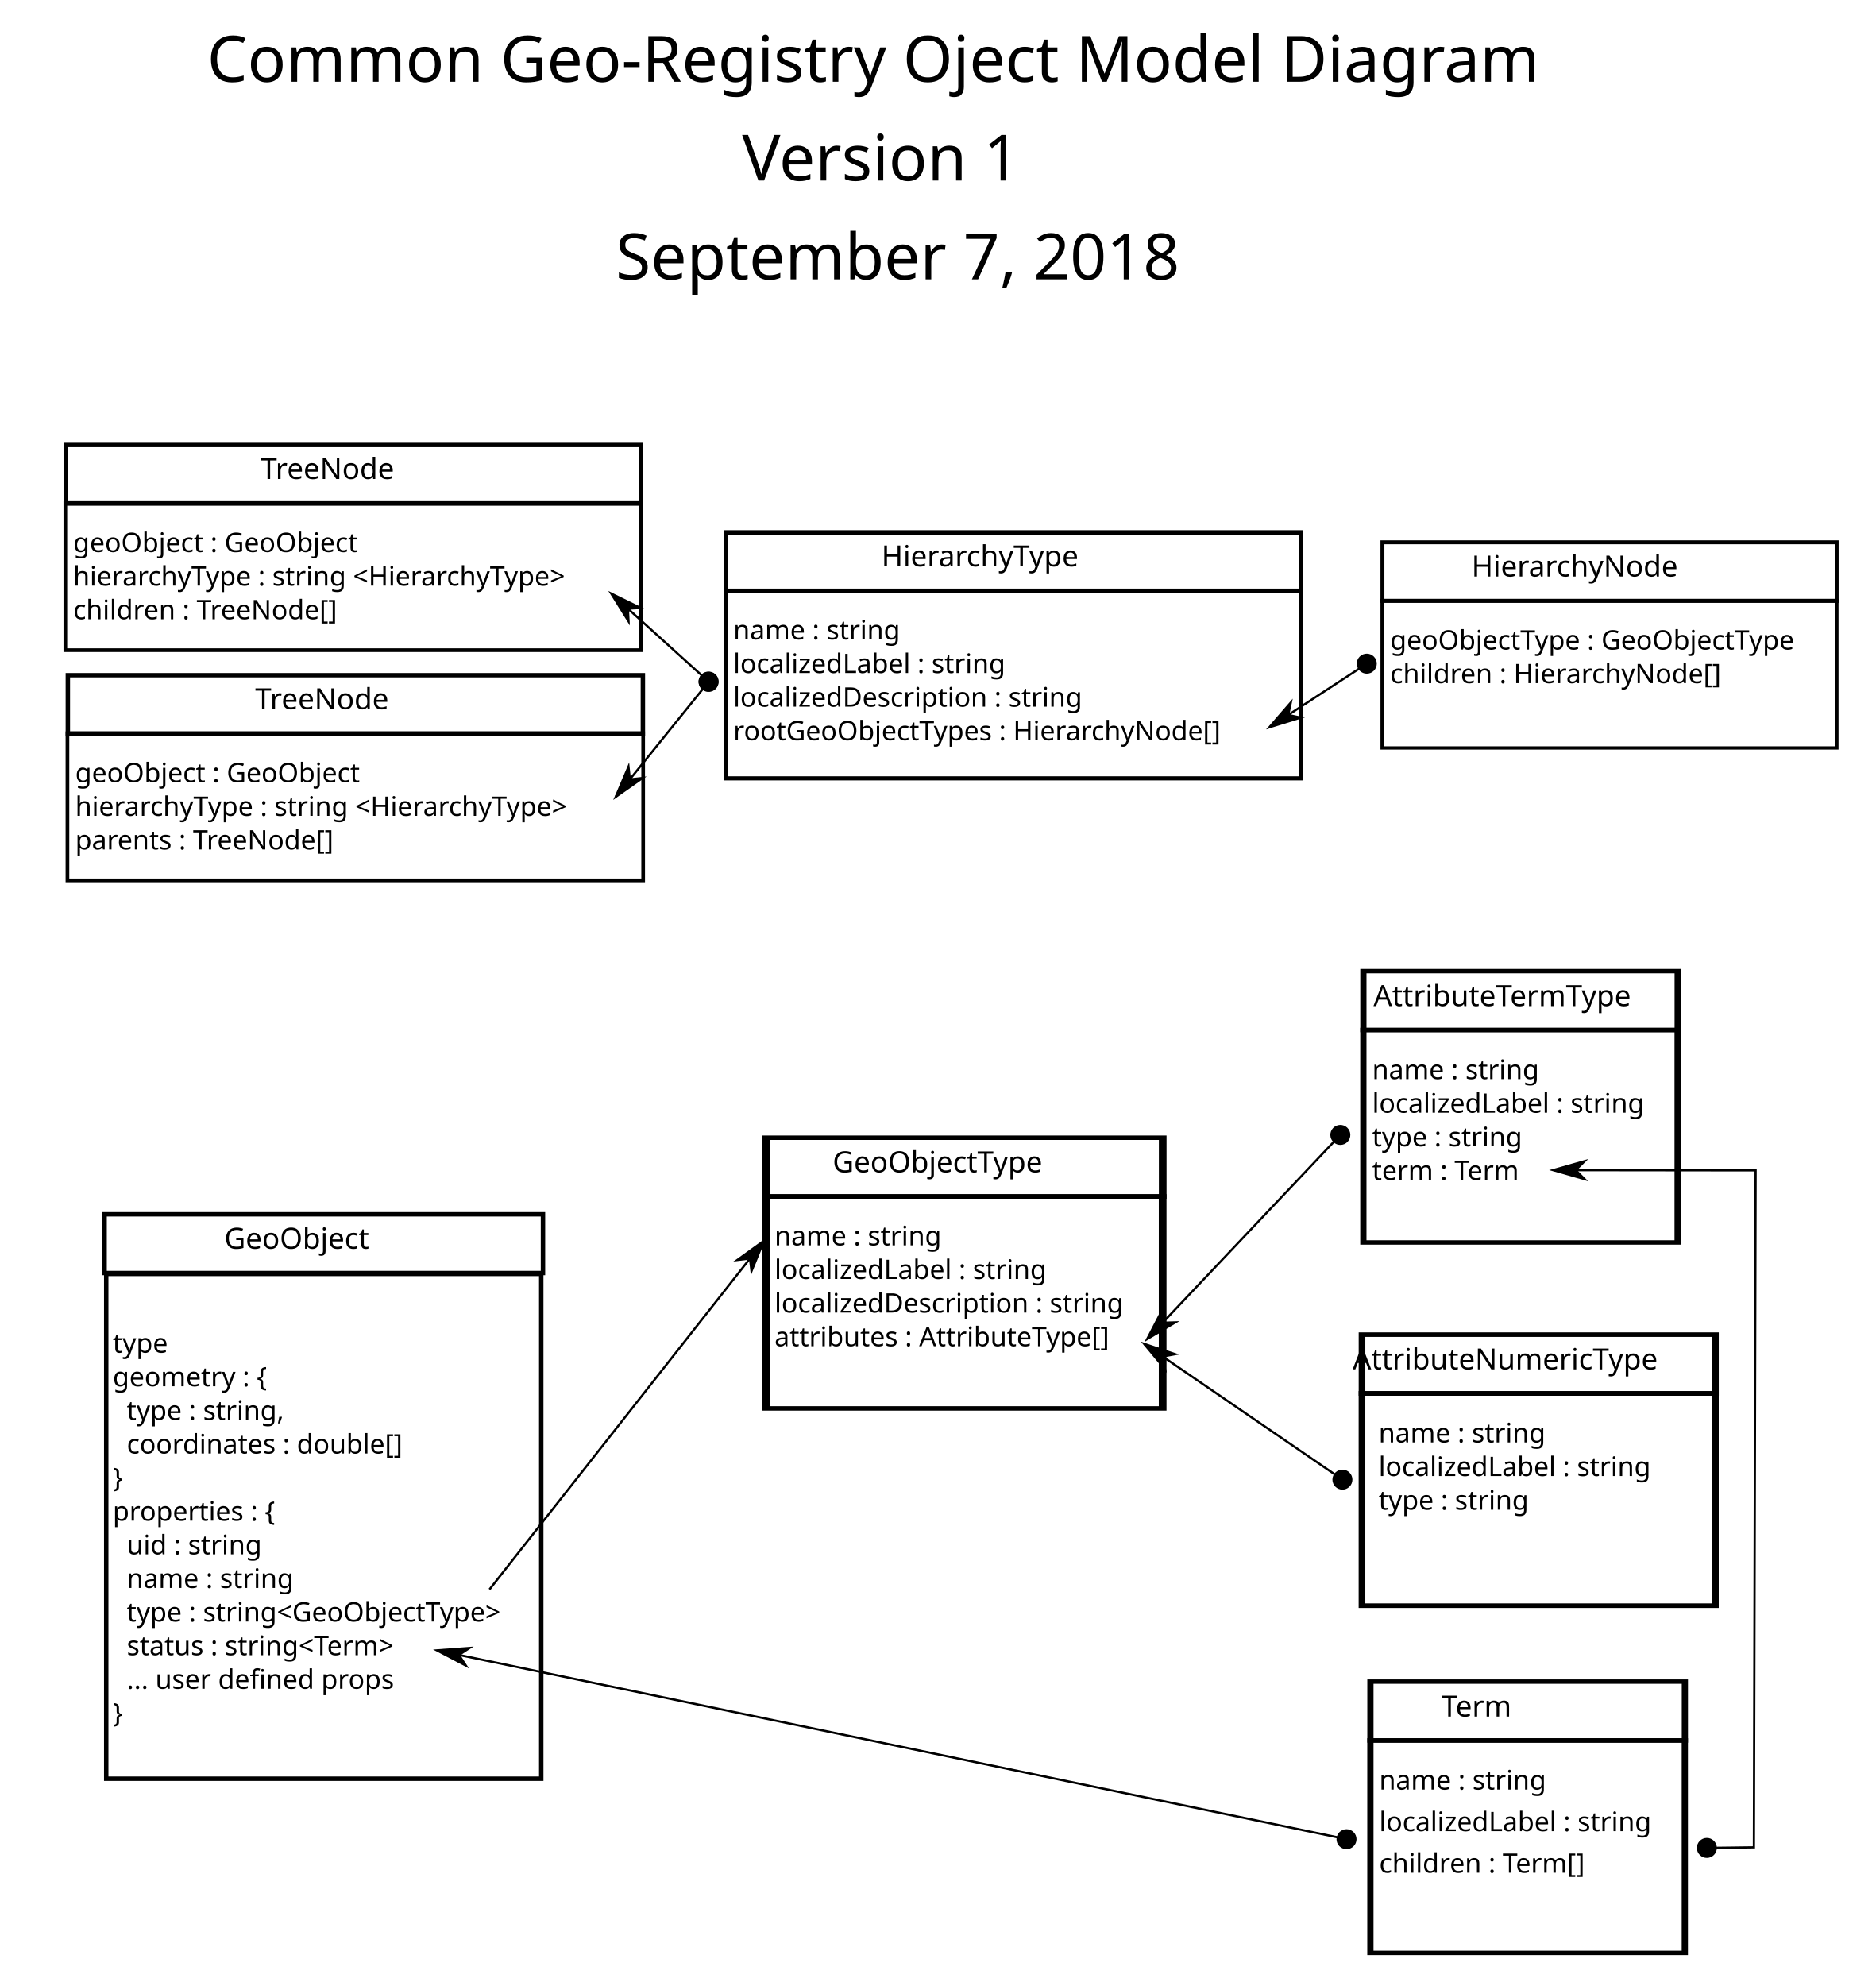
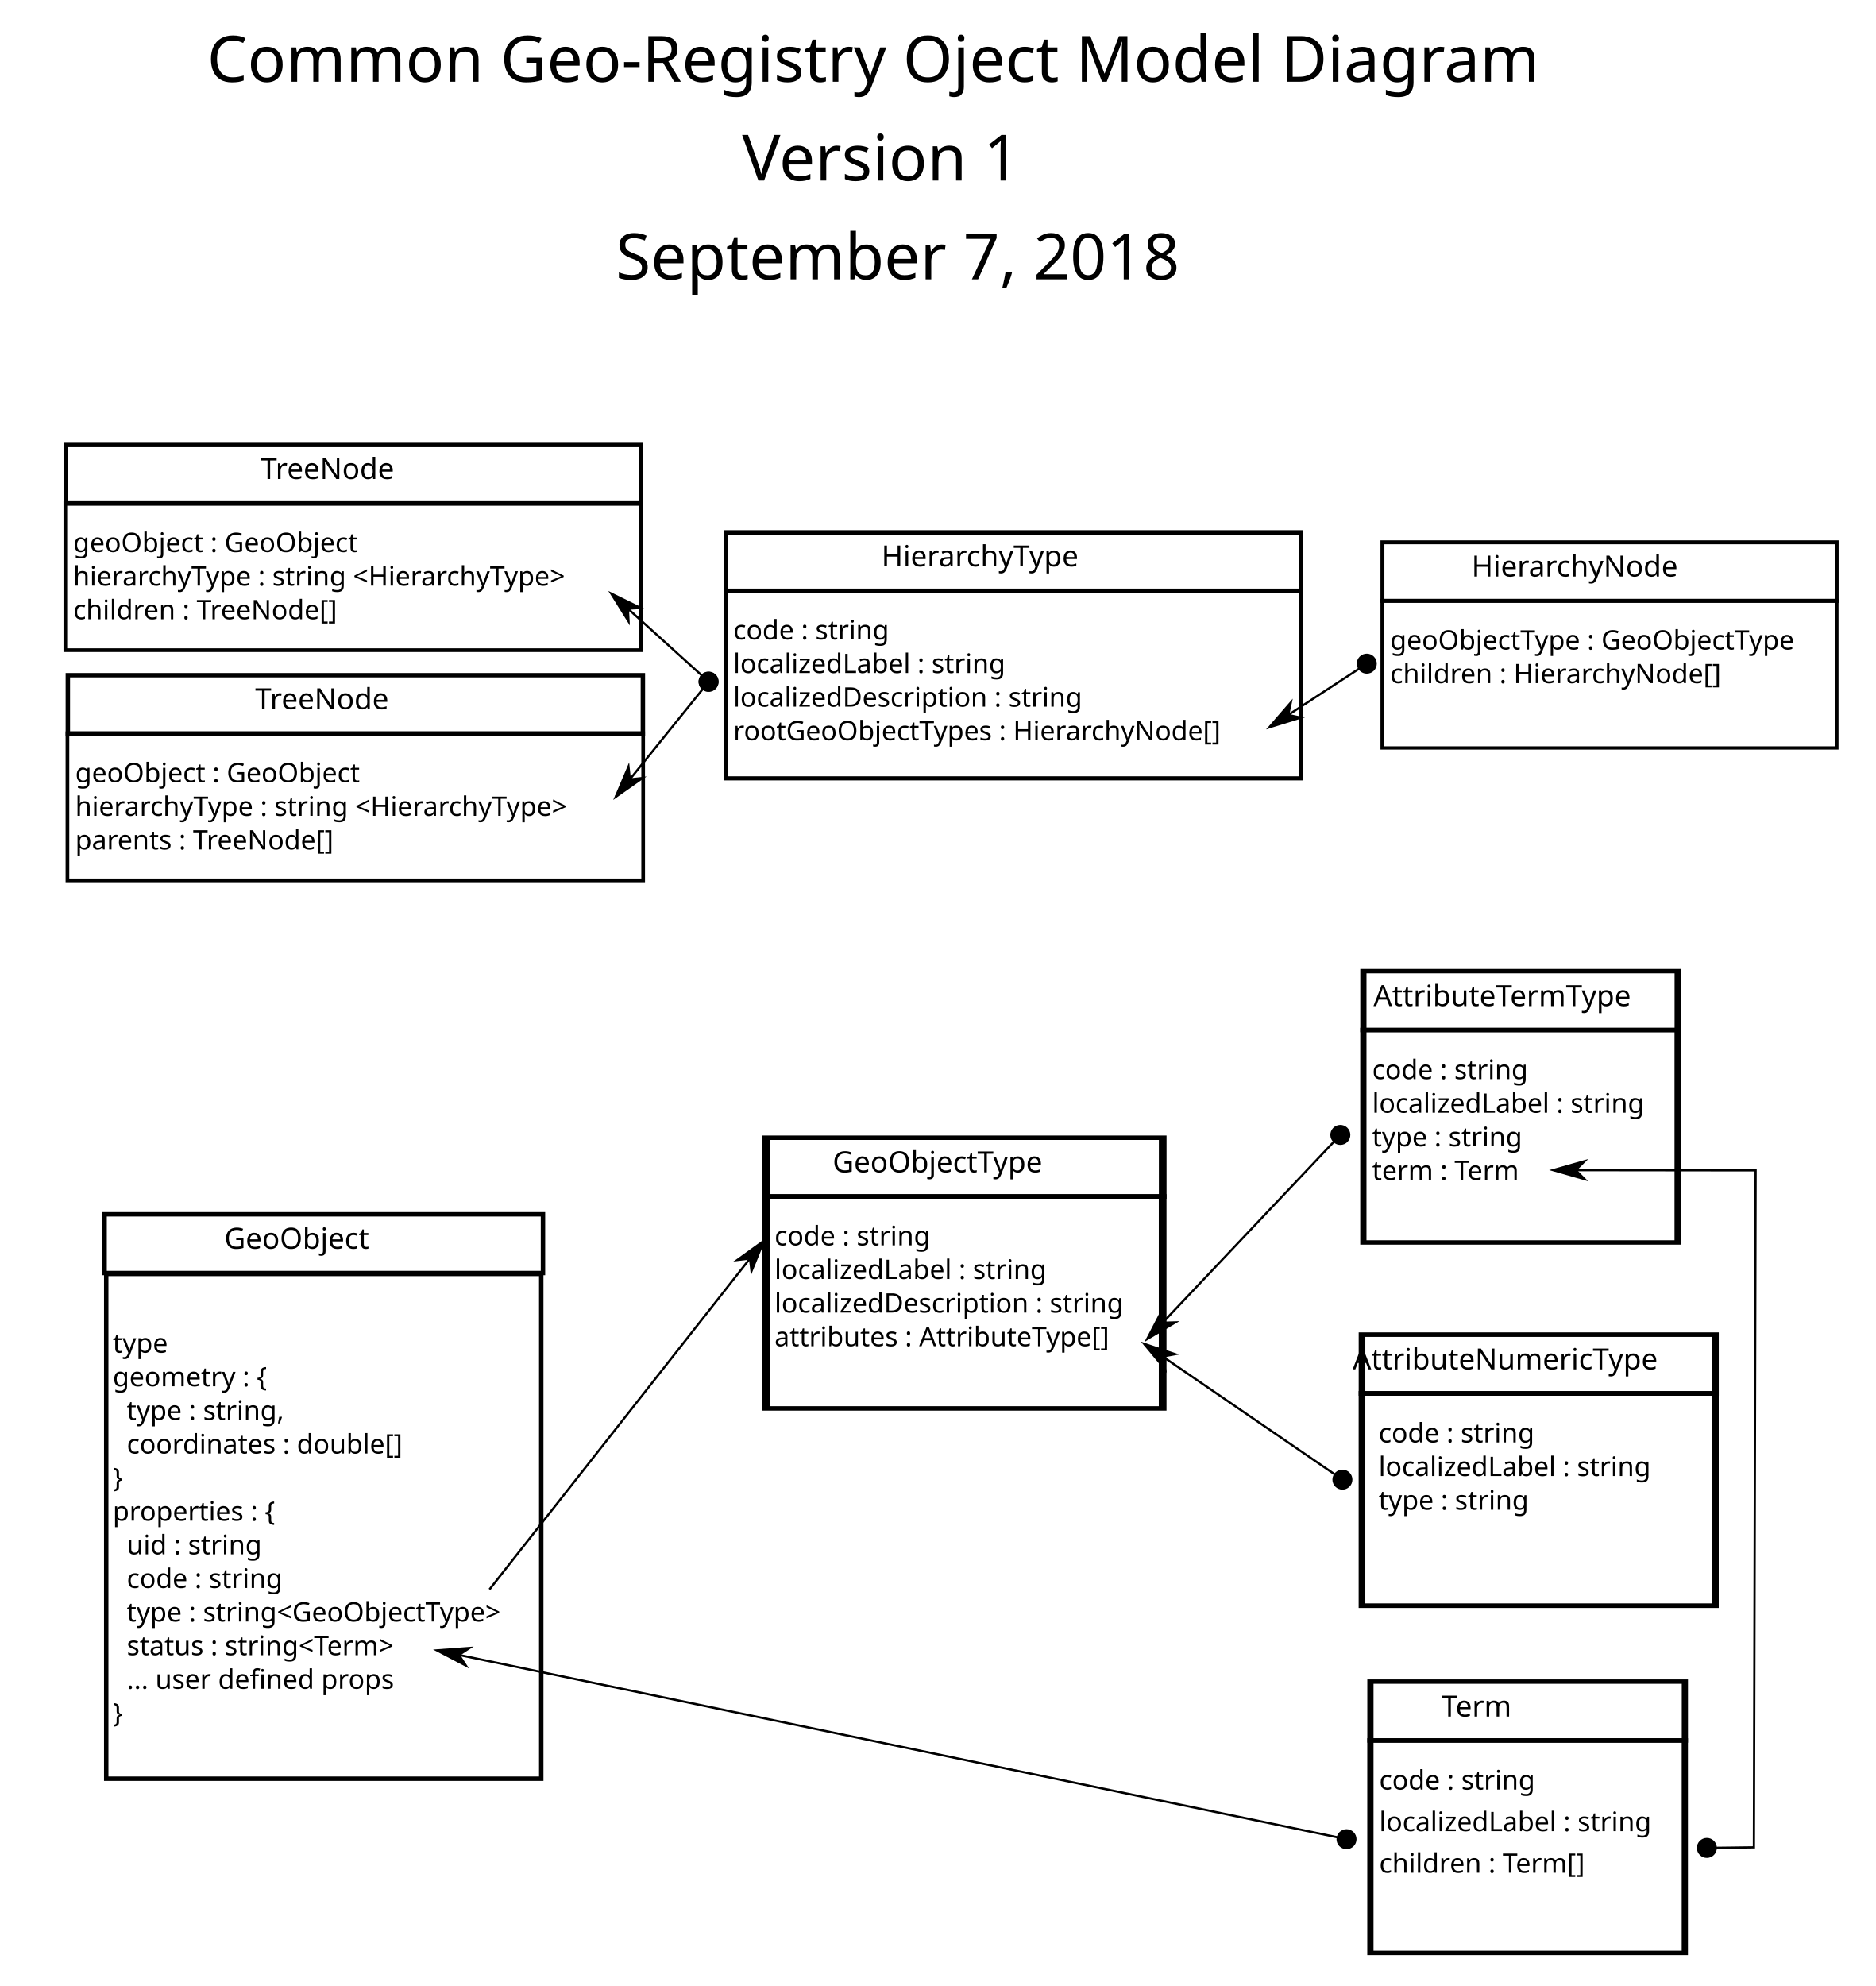
<svg xmlns="http://www.w3.org/2000/svg" width="850" height="900" viewBox="0 0 850 900" id="svg4136" version="1.1">
  <defs id="defs4138">
    <marker style="overflow:visible" id="marker4953" refX="0.0" refY="0.0" orient="auto">
      <path transform="scale(0.8) translate(7.4, 1)" style="fill-rule:evenodd;stroke:#000000;stroke-width:1pt;stroke-opacity:1;fill:#000000;fill-opacity:1" d="M -2.5,-1.0 C -2.5,1.76 -4.74,4.0 -7.5,4.0 C -10.26,4.0 -12.5,1.76 -12.5,-1.0 C -12.5,-3.76 -10.26,-6.0 -7.5,-6.0 C -4.74,-6.0 -2.5,-3.76 -2.5,-1.0 z " id="path4955" />
    </marker>
    <marker style="overflow:visible" id="marker4949" refX="0.0" refY="0.0" orient="auto">
      <path transform="scale(0.8) translate(7.4, 1)" style="fill-rule:evenodd;stroke:#000000;stroke-width:1pt;stroke-opacity:1;fill:#000000;fill-opacity:1" d="M -2.5,-1.0 C -2.5,1.76 -4.74,4.0 -7.5,4.0 C -10.26,4.0 -12.5,1.76 -12.5,-1.0 C -12.5,-3.76 -10.26,-6.0 -7.5,-6.0 C -4.74,-6.0 -2.5,-3.76 -2.5,-1.0 z " id="path4951" />
    </marker>
    <marker style="overflow:visible" id="marker4945" refX="0.0" refY="0.0" orient="auto">
      <path transform="scale(0.8) translate(7.4, 1)" style="fill-rule:evenodd;stroke:#000000;stroke-width:1pt;stroke-opacity:1;fill:#000000;fill-opacity:1" d="M -2.5,-1.0 C -2.5,1.76 -4.74,4.0 -7.5,4.0 C -10.26,4.0 -12.5,1.76 -12.5,-1.0 C -12.5,-3.76 -10.26,-6.0 -7.5,-6.0 C -4.74,-6.0 -2.5,-3.76 -2.5,-1.0 z " id="path4947" />
    </marker>
    <marker style="overflow:visible" id="marker4941" refX="0.0" refY="0.0" orient="auto">
      <path transform="scale(0.8) translate(7.4, 1)" style="fill-rule:evenodd;stroke:#000000;stroke-width:1pt;stroke-opacity:1;fill:#000000;fill-opacity:1" d="M -2.5,-1.0 C -2.5,1.76 -4.74,4.0 -7.5,4.0 C -10.26,4.0 -12.5,1.76 -12.5,-1.0 C -12.5,-3.76 -10.26,-6.0 -7.5,-6.0 C -4.74,-6.0 -2.5,-3.76 -2.5,-1.0 z " id="path4943" />
    </marker>
    <marker style="overflow:visible" id="marker4937" refX="0.0" refY="0.0" orient="auto">
      <path transform="scale(0.8) translate(7.4, 1)" style="fill-rule:evenodd;stroke:#000000;stroke-width:1pt;stroke-opacity:1;fill:#000000;fill-opacity:1" d="M -2.5,-1.0 C -2.5,1.76 -4.74,4.0 -7.5,4.0 C -10.26,4.0 -12.5,1.76 -12.5,-1.0 C -12.5,-3.76 -10.26,-6.0 -7.5,-6.0 C -4.74,-6.0 -2.5,-3.76 -2.5,-1.0 z " id="path4939" />
    </marker>
    <marker orient="auto" refY="0.0" refX="0.0" id="marker4933" style="overflow:visible">
      <path id="path4935" d="M -2.5,-1.0 C -2.5,1.76 -4.74,4.0 -7.5,4.0 C -10.26,4.0 -12.5,1.76 -12.5,-1.0 C -12.5,-3.76 -10.26,-6.0 -7.5,-6.0 C -4.74,-6.0 -2.5,-3.76 -2.5,-1.0 z " style="fill-rule:evenodd;stroke:#000000;stroke-width:1pt;stroke-opacity:1;fill:#000000;fill-opacity:1" transform="scale(0.8) translate(7.4, 1)" />
    </marker>
    <marker orient="auto" refY="0.0" refX="0.0" id="DotL" style="overflow:visible">
      <path id="path4736" d="M -2.5,-1.0 C -2.5,1.76 -4.74,4.0 -7.5,4.0 C -10.26,4.0 -12.5,1.76 -12.5,-1.0 C -12.5,-3.76 -10.26,-6.0 -7.5,-6.0 C -4.74,-6.0 -2.5,-3.76 -2.5,-1.0 z " style="fill-rule:evenodd;stroke:#000000;stroke-width:1pt;stroke-opacity:1;fill:#000000;fill-opacity:1" transform="scale(0.8) translate(7.4, 1)" />
    </marker>
    <marker orient="auto" refY="0" refX="0" id="marker5588" style="overflow:visible">
      <path id="path5590" d="M 0,0 5,-5 -12.5,0 5,5 0,0 Z" style="fill:#000000;fill-opacity:1;fill-rule:evenodd;stroke:#000000;stroke-width:1pt;stroke-opacity:1" transform="matrix(-0.8,0,0,-0.8,-10,0)" />
    </marker>
    <marker orient="auto" refY="0" refX="0" id="marker5560" style="overflow:visible">
      <path id="path5562" d="M 0,0 5,-5 -12.5,0 5,5 0,0 Z" style="fill:#000000;fill-opacity:1;fill-rule:evenodd;stroke:#000000;stroke-width:1pt;stroke-opacity:1" transform="matrix(-0.8,0,0,-0.8,-10,0)" />
    </marker>
    <marker orient="auto" refY="0" refX="0" id="marker5420" style="overflow:visible">
      <path id="path5422" d="M 0,0 5,-5 -12.5,0 5,5 0,0 Z" style="fill:#000000;fill-opacity:1;fill-rule:evenodd;stroke:#000000;stroke-width:1pt;stroke-opacity:1" transform="matrix(-0.8,0,0,-0.8,-10,0)" />
    </marker>
    <marker orient="auto" refY="0" refX="0" id="marker5416" style="overflow:visible">
      <path id="path5418" d="M 0,0 5,-5 -12.5,0 5,5 0,0 Z" style="fill:#000000;fill-opacity:1;fill-rule:evenodd;stroke:#000000;stroke-width:1pt;stroke-opacity:1" transform="matrix(-0.8,0,0,-0.8,-10,0)" />
    </marker>
    <marker orient="auto" refY="0" refX="0" id="marker5410" style="overflow:visible">
      <path id="path5412" d="M 0,0 5,-5 -12.5,0 5,5 0,0 Z" style="fill:#000000;fill-opacity:1;fill-rule:evenodd;stroke:#000000;stroke-width:1pt;stroke-opacity:1" transform="matrix(-0.8,0,0,-0.8,-10,0)" />
    </marker>
    <marker orient="auto" refY="0" refX="0" id="Arrow1Lend" style="overflow:visible">
      <path id="path5153" d="M 0,0 5,-5 -12.5,0 5,5 0,0 Z" style="fill:#000000;fill-opacity:1;fill-rule:evenodd;stroke:#000000;stroke-width:1pt;stroke-opacity:1" transform="matrix(-0.8,0,0,-0.8,-10,0)" />
    </marker>
    <marker orient="auto" refY="0" refX="0" id="marker5420-7" style="overflow:visible">
      <path id="path5422-2" d="M 0,0 5,-5 -12.5,0 5,5 0,0 Z" style="fill:#000000;fill-opacity:1;fill-rule:evenodd;stroke:#000000;stroke-width:1pt;stroke-opacity:1" transform="matrix(-0.8,0,0,-0.8,-10,0)" />
    </marker>
    <marker orient="auto" refY="0" refX="0" id="marker5420-7-4" style="overflow:visible">
      <path id="path5422-2-5" d="M 0,0 5,-5 -12.5,0 5,5 0,0 Z" style="fill:#000000;fill-opacity:1;fill-rule:evenodd;stroke:#000000;stroke-width:1pt;stroke-opacity:1" transform="matrix(-0.8,0,0,-0.8,-10,0)" />
    </marker>
    <marker orient="auto" refY="0" refX="0" id="marker5420-7-5" style="overflow:visible">
      <path id="path5422-2-3" d="M 0,0 5,-5 -12.5,0 5,5 0,0 Z" style="fill:#000000;fill-opacity:1;fill-rule:evenodd;stroke:#000000;stroke-width:1pt;stroke-opacity:1" transform="matrix(-0.8,0,0,-0.8,-10,0)" />
    </marker>
    <marker orient="auto" refY="0" refX="0" id="marker5420-7-5-7" style="overflow:visible">
      <path id="path5422-2-3-2" d="M 0,0 5,-5 -12.5,0 5,5 0,0 Z" style="fill:#000000;fill-opacity:1;fill-rule:evenodd;stroke:#000000;stroke-width:1pt;stroke-opacity:1" transform="matrix(-0.8,0,0,-0.8,-10,0)" />
    </marker>
    <marker orient="auto" refY="0" refX="0" id="marker5420-7-5-9" style="overflow:visible">
      <path id="path5422-2-3-3" d="M 0,0 5,-5 -12.5,0 5,5 0,0 Z" style="fill:#000000;fill-opacity:1;fill-rule:evenodd;stroke:#000000;stroke-width:1pt;stroke-opacity:1" transform="matrix(-0.8,0,0,-0.8,-10,0)" />
    </marker>
  </defs>
  <g id="layer1" transform="translate(0,-152.3621)">
    <text xml:space="preserve" style="font-style:normal;font-weight:normal;font-size:12.184px;line-height:125%;font-family:sans-serif;text-align:start;letter-spacing:0px;word-spacing:0px;writing-mode:lr-tb;text-anchor:start;fill:#000000;fill-opacity:1;stroke:none;stroke-width:1px;stroke-linecap:butt;stroke-linejoin:miter;stroke-opacity:1" x="51.12" y="765.362" id="text4146-56">
      <tspan x="51.12" y="765.362" style="line-height:125%;text-align:start;writing-mode:lr-tb;text-anchor:start" id="tspan4407">type</tspan>
      <tspan x="51.12" y="780.592" style="line-height:125%;text-align:start;writing-mode:lr-tb;text-anchor:start" id="tspan4299">geometry : {</tspan>
      <tspan x="51.12" y="795.821" style="line-height:125%;text-align:start;writing-mode:lr-tb;text-anchor:start" id="tspan4307">  type : string,</tspan>
      <tspan x="51.12" y="811.051" style="line-height:125%;text-align:start;writing-mode:lr-tb;text-anchor:start" id="tspan4309">  coordinates : double[]</tspan>
      <tspan x="51.12" y="826.28" style="line-height:125%;text-align:start;writing-mode:lr-tb;text-anchor:start" id="tspan4311">}</tspan>
      <tspan x="51.12" y="841.51" style="line-height:125%;text-align:start;writing-mode:lr-tb;text-anchor:start" id="tspan4301">properties : {</tspan>
      <tspan x="51.12" y="856.739" style="line-height:125%;text-align:start;writing-mode:lr-tb;text-anchor:start" id="tspan4303">  uid : string</tspan>
-       <tspan x="51.12" y="871.969" style="line-height:125%;text-align:start;writing-mode:lr-tb;text-anchor:start" id="tspan4411">  name : string</tspan>
+       <tspan x="51.12" y="871.969" style="line-height:125%;text-align:start;writing-mode:lr-tb;text-anchor:start" id="tspan4411">  code : string</tspan>
      <tspan x="51.12" y="887.198" style="line-height:125%;text-align:start;writing-mode:lr-tb;text-anchor:start" id="tspan4413">  type : string&lt;GeoObjectType&gt;</tspan>
      <tspan x="51.12" y="902.428" style="line-height:125%;text-align:start;writing-mode:lr-tb;text-anchor:start" id="tspan4415">  status : string&lt;Term&gt;</tspan>
      <tspan x="51.12" y="917.658" style="line-height:125%;text-align:start;writing-mode:lr-tb;text-anchor:start" id="tspan4417">  ... user defined props</tspan>
      <tspan x="51.12" y="932.887" style="line-height:125%;text-align:start;writing-mode:lr-tb;text-anchor:start" id="tspan4305">}</tspan>
    </text>
    <g id="g4313" transform="translate(0,100)">
      <text id="text4146" y="618.265" x="146.538" style="font-style:normal;font-weight:normal;font-size:13.242px;line-height:125%;font-family:sans-serif;letter-spacing:0px;word-spacing:0px;fill:#000000;fill-opacity:1;stroke:none;stroke-width:1px;stroke-linecap:butt;stroke-linejoin:miter;stroke-opacity:1" xml:space="preserve">
        <tspan style="line-height:125%;text-align:center;writing-mode:lr-tb;text-anchor:middle" y="618.265" x="146.538" id="tspan4148">GeoObject</tspan>
      </text>
      <g id="g4295">
        <rect style="color:#000000;clip-rule:nonzero;display:inline;overflow:visible;visibility:visible;opacity:1;isolation:auto;mix-blend-mode:normal;color-interpolation:sRGB;color-interpolation-filters:linearRGB;solid-color:#000000;solid-opacity:1;fill:none;fill-opacity:1;fill-rule:nonzero;stroke:#000000;stroke-width:2;stroke-linecap:round;stroke-linejoin:miter;stroke-miterlimit:4;stroke-dasharray:none;stroke-dashoffset:0;stroke-opacity:1;color-rendering:auto;image-rendering:auto;shape-rendering:auto;text-rendering:auto;enable-background:accumulate" id="rect4144" width="197.177" height="228.759" x="48.149" y="629.67" />
        <rect style="color:#000000;clip-rule:nonzero;display:inline;overflow:visible;visibility:visible;opacity:1;isolation:auto;mix-blend-mode:normal;color-interpolation:sRGB;color-interpolation-filters:linearRGB;solid-color:#000000;solid-opacity:1;fill:none;fill-opacity:1;fill-rule:nonzero;stroke:#000000;stroke-width:2;stroke-linecap:round;stroke-linejoin:miter;stroke-miterlimit:4;stroke-dasharray:none;stroke-dashoffset:0;stroke-opacity:1;color-rendering:auto;image-rendering:auto;shape-rendering:auto;text-rendering:auto;enable-background:accumulate" id="rect4144-38" width="198.7" height="26.6" x="47.409" y="602.655" />
      </g>
    </g>
    <text xml:space="preserve" style="font-style:normal;font-weight:normal;font-size:13.242px;line-height:125%;font-family:sans-serif;letter-spacing:0px;word-spacing:0px;fill:#000000;fill-opacity:1;stroke:none;stroke-width:1px;stroke-linecap:butt;stroke-linejoin:miter;stroke-opacity:1" x="689.489" y="608.285" id="text4146-26-8">
      <tspan id="tspan4148-5-7" x="689.489" y="608.285" style="line-height:125%;text-align:center;writing-mode:lr-tb;text-anchor:middle">AttributeTermType</tspan>
    </text>
    <text xml:space="preserve" style="font-style:normal;font-weight:normal;font-size:12.184px;line-height:125%;font-family:sans-serif;text-align:start;letter-spacing:0px;word-spacing:0px;writing-mode:lr-tb;text-anchor:start;fill:#000000;fill-opacity:1;stroke:none;stroke-width:1px;stroke-linecap:butt;stroke-linejoin:miter;stroke-opacity:1" x="621.957" y="641.382" id="text4146-56-2-0">
-       <tspan x="621.957" y="641.382" style="line-height:125%;text-align:start;writing-mode:lr-tb;text-anchor:start" id="tspan4417-9-8">name : string</tspan>
+       <tspan x="621.957" y="641.382" style="line-height:125%;text-align:start;writing-mode:lr-tb;text-anchor:start" id="tspan4417-9-8">code : string</tspan>
      <tspan id="tspan4588-6" x="621.957" y="656.611" style="line-height:125%;text-align:start;writing-mode:lr-tb;text-anchor:start">localizedLabel : string</tspan>
      <tspan x="621.957" y="671.841" style="line-height:125%;text-align:start;writing-mode:lr-tb;text-anchor:start" id="tspan4648">type : string</tspan>
      <tspan id="tspan4590-2" x="621.957" y="687.071" style="line-height:125%;text-align:start;writing-mode:lr-tb;text-anchor:start">term : Term</tspan>
    </text>
    <g id="g4419-6-4" transform="matrix(1.413289,0,0,0.9969722,395.0869,-5.19256)">
      <rect y="626.191" x="157.697" height="96.605" width="100.789" id="rect4144-04-7" style="color:#000000;clip-rule:nonzero;display:inline;overflow:visible;visibility:visible;opacity:1;isolation:auto;mix-blend-mode:normal;color-interpolation:sRGB;color-interpolation-filters:linearRGB;solid-color:#000000;solid-opacity:1;fill:none;fill-opacity:1;fill-rule:nonzero;stroke:#000000;stroke-width:2;stroke-linecap:round;stroke-linejoin:miter;stroke-miterlimit:4;stroke-dasharray:none;stroke-dashoffset:0;stroke-opacity:1;color-rendering:auto;image-rendering:auto;shape-rendering:auto;text-rendering:auto;enable-background:accumulate" />
      <rect y="599.47" x="157.704" height="26.774" width="100.798" id="rect4144-38-1-9" style="color:#000000;clip-rule:nonzero;display:inline;overflow:visible;visibility:visible;opacity:1;isolation:auto;mix-blend-mode:normal;color-interpolation:sRGB;color-interpolation-filters:linearRGB;solid-color:#000000;solid-opacity:1;fill:none;fill-opacity:1;fill-rule:nonzero;stroke:#000000;stroke-width:1.99;stroke-linecap:round;stroke-linejoin:miter;stroke-miterlimit:4;stroke-dasharray:none;stroke-dashoffset:0;stroke-opacity:1;color-rendering:auto;image-rendering:auto;shape-rendering:auto;text-rendering:auto;enable-background:accumulate" />
    </g>
    <g transform="translate(535.835,203.8891)" id="g4650-3">
      <g id="g4709" transform="translate(-4.999999,-26.42857)">
        <text xml:space="preserve" style="font-style:normal;font-weight:normal;font-size:13.242px;line-height:125%;font-family:sans-serif;letter-spacing:0px;word-spacing:0px;fill:#000000;fill-opacity:1;stroke:none;stroke-width:1px;stroke-linecap:butt;stroke-linejoin:miter;stroke-opacity:1" x="166.905" y="595.479" id="text4146-26-8-9">
          <tspan id="tspan4148-5-7-2" x="166.905" y="595.479" style="line-height:125%;text-align:center;writing-mode:lr-tb;text-anchor:middle">AttributeNumericType</tspan>
        </text>
        <text xml:space="preserve" style="font-style:normal;font-weight:normal;font-size:12.184px;line-height:125%;font-family:sans-serif;text-align:start;letter-spacing:0px;word-spacing:0px;writing-mode:lr-tb;text-anchor:start;fill:#000000;fill-opacity:1;stroke:none;stroke-width:1px;stroke-linecap:butt;stroke-linejoin:miter;stroke-opacity:1" x="94.044" y="628.576" id="text4146-56-2-0-8">
-           <tspan x="94.044" y="628.576" style="line-height:125%;text-align:start;writing-mode:lr-tb;text-anchor:start" id="tspan4417-9-8-3">name : string</tspan>
+           <tspan x="94.044" y="628.576" style="line-height:125%;text-align:start;writing-mode:lr-tb;text-anchor:start" id="tspan4417-9-8-3">code : string</tspan>
          <tspan id="tspan4588-6-0" x="94.044" y="643.806" style="line-height:125%;text-align:start;writing-mode:lr-tb;text-anchor:start">localizedLabel : string</tspan>
          <tspan id="tspan4590-2-7" x="94.044" y="659.035" style="line-height:125%;text-align:start;writing-mode:lr-tb;text-anchor:start">type : string</tspan>
        </text>
        <g id="g4419-6-4-8" transform="matrix(1.438181,0,0,0.9967447,-140.3804,-17.84782)">
          <rect y="626.223" x="157.754" height="96.515" width="111.387" id="rect4144-04-7-9" style="color:#000000;clip-rule:nonzero;display:inline;overflow:visible;visibility:visible;opacity:1;isolation:auto;mix-blend-mode:normal;color-interpolation:sRGB;color-interpolation-filters:linearRGB;solid-color:#000000;solid-opacity:1;fill:none;fill-opacity:1;fill-rule:nonzero;stroke:#000000;stroke-width:2.102;stroke-linecap:round;stroke-linejoin:miter;stroke-miterlimit:4;stroke-dasharray:none;stroke-dashoffset:0;stroke-opacity:1;color-rendering:auto;image-rendering:auto;shape-rendering:auto;text-rendering:auto;enable-background:accumulate" />
          <rect y="599.527" x="157.761" height="26.749" width="111.397" id="rect4144-38-1-9-1" style="color:#000000;clip-rule:nonzero;display:inline;overflow:visible;visibility:visible;opacity:1;isolation:auto;mix-blend-mode:normal;color-interpolation:sRGB;color-interpolation-filters:linearRGB;solid-color:#000000;solid-opacity:1;fill:none;fill-opacity:1;fill-rule:nonzero;stroke:#000000;stroke-width:2.091;stroke-linecap:round;stroke-linejoin:miter;stroke-miterlimit:4;stroke-dasharray:none;stroke-dashoffset:0;stroke-opacity:1;color-rendering:auto;image-rendering:auto;shape-rendering:auto;text-rendering:auto;enable-background:accumulate" />
        </g>
      </g>
    </g>
    <g id="g4791" transform="translate(-344.7333,-71.58678)">
      <text id="text4146-4" y="595.479" x="153.601" style="font-style:normal;font-weight:normal;font-size:13.242px;line-height:125%;font-family:sans-serif;letter-spacing:0px;word-spacing:0px;fill:#000000;fill-opacity:1;stroke:none;stroke-width:1px;stroke-linecap:butt;stroke-linejoin:miter;stroke-opacity:1" xml:space="preserve">
        <tspan style="line-height:125%;text-align:center;writing-mode:lr-tb;text-anchor:middle" y="595.479" x="153.601" id="tspan4148-9">GeoObjectView</tspan>
      </text>
      <text id="text4146-56-25" y="628.576" x="94.044" style="font-style:normal;font-weight:normal;font-size:12.184px;line-height:125%;font-family:sans-serif;text-align:start;letter-spacing:0px;word-spacing:0px;writing-mode:lr-tb;text-anchor:start;fill:#000000;fill-opacity:1;stroke:none;stroke-width:1px;stroke-linecap:butt;stroke-linejoin:miter;stroke-opacity:1" xml:space="preserve">
        <tspan id="tspan4407-7" style="line-height:125%;text-align:start;writing-mode:lr-tb;text-anchor:start" y="628.576" x="94.044">uid : object</tspan>
        <tspan id="tspan4411-4" style="line-height:125%;text-align:start;writing-mode:lr-tb;text-anchor:start" y="643.806" x="94.044">name : object</tspan>
        <tspan id="tspan4413-9" style="line-height:125%;text-align:start;writing-mode:lr-tb;text-anchor:start" y="659.035" x="94.044">type : object</tspan>
        <tspan id="tspan4415-9" style="line-height:125%;text-align:start;writing-mode:lr-tb;text-anchor:start" y="674.265" x="94.044">status : object</tspan>
        <tspan id="tspan4417-4" style="line-height:125%;text-align:start;writing-mode:lr-tb;text-anchor:start" y="689.494" x="94.044" />
      </text>
      <g transform="matrix(1.2668,0,0,0.9979877,-109.806,-18.66962)" id="g4419-5">
        <rect style="color:#000000;clip-rule:nonzero;display:inline;overflow:visible;visibility:visible;opacity:1;isolation:auto;mix-blend-mode:normal;color-interpolation:sRGB;color-interpolation-filters:linearRGB;solid-color:#000000;solid-opacity:1;fill:none;fill-opacity:1;fill-rule:nonzero;stroke:#000000;stroke-width:2;stroke-linecap:round;stroke-linejoin:miter;stroke-miterlimit:4;stroke-dasharray:none;stroke-dashoffset:0;stroke-opacity:1;color-rendering:auto;image-rendering:auto;shape-rendering:auto;text-rendering:auto;enable-background:accumulate" id="rect4144-9" width="100.789" height="96.605" x="157.697" y="626.191" />
        <rect style="color:#000000;clip-rule:nonzero;display:inline;overflow:visible;visibility:visible;opacity:1;isolation:auto;mix-blend-mode:normal;color-interpolation:sRGB;color-interpolation-filters:linearRGB;solid-color:#000000;solid-opacity:1;fill:none;fill-opacity:1;fill-rule:nonzero;stroke:#000000;stroke-width:1.99;stroke-linecap:round;stroke-linejoin:miter;stroke-miterlimit:4;stroke-dasharray:none;stroke-dashoffset:0;stroke-opacity:1;color-rendering:auto;image-rendering:auto;shape-rendering:auto;text-rendering:auto;enable-background:accumulate" id="rect4144-38-3" width="100.798" height="26.774" x="157.704" y="599.47" />
      </g>
    </g>
    <text xml:space="preserve" style="font-style:normal;font-weight:normal;font-size:13.242px;line-height:125%;font-family:sans-serif;letter-spacing:0px;word-spacing:0px;fill:#000000;fill-opacity:1;stroke:none;stroke-width:1px;stroke-linecap:butt;stroke-linejoin:miter;stroke-opacity:1" x="433.54" y="683.63" id="text4146-4-1">
      <tspan id="tspan4148-9-9" x="433.54" y="683.63" style="line-height:125%;text-align:center;writing-mode:lr-tb;text-anchor:middle">GeoObjectType</tspan>
    </text>
    <text xml:space="preserve" style="font-style:normal;font-weight:normal;font-size:12.184px;line-height:125%;font-family:sans-serif;text-align:start;letter-spacing:0px;word-spacing:0px;writing-mode:lr-tb;text-anchor:start;fill:#000000;fill-opacity:1;stroke:none;stroke-width:1px;stroke-linecap:butt;stroke-linejoin:miter;stroke-opacity:1" x="351.063" y="716.727" id="text4146-56-25-9">
-       <tspan x="351.063" y="716.727" style="line-height:125%;text-align:start;writing-mode:lr-tb;text-anchor:start" id="tspan4407-7-7">name : string</tspan>
+       <tspan x="351.063" y="716.727" style="line-height:125%;text-align:start;writing-mode:lr-tb;text-anchor:start" id="tspan4407-7-7">code : string</tspan>
      <tspan x="351.063" y="731.956" style="line-height:125%;text-align:start;writing-mode:lr-tb;text-anchor:start" id="tspan4411-4-8">localizedLabel : string</tspan>
      <tspan x="351.063" y="747.186" style="line-height:125%;text-align:start;writing-mode:lr-tb;text-anchor:start" id="tspan4413-9-2">localizedDescription : string</tspan>
      <tspan x="351.063" y="762.416" style="line-height:125%;text-align:start;writing-mode:lr-tb;text-anchor:start" id="tspan4415-9-5">attributes : AttributeType[]</tspan>
      <tspan x="351.063" y="777.645" style="line-height:125%;text-align:start;writing-mode:lr-tb;text-anchor:start" id="tspan4417-4-3" />
    </text>
    <g id="g4419-5-4" transform="matrix(1.71316,0,0,0.9950497,77.05575,71.42351)">
      <rect y="626.206" x="157.722" height="96.563" width="104.908" id="rect4144-9-9" style="color:#000000;clip-rule:nonzero;display:inline;overflow:visible;visibility:visible;opacity:1;isolation:auto;mix-blend-mode:normal;color-interpolation:sRGB;color-interpolation-filters:linearRGB;solid-color:#000000;solid-opacity:1;fill:none;fill-opacity:1;fill-rule:nonzero;stroke:#000000;stroke-width:2.04;stroke-linecap:round;stroke-linejoin:miter;stroke-miterlimit:4;stroke-dasharray:none;stroke-dashoffset:0;stroke-opacity:1;color-rendering:auto;image-rendering:auto;shape-rendering:auto;text-rendering:auto;enable-background:accumulate" />
      <rect y="599.496" x="157.729" height="26.762" width="104.917" id="rect4144-38-3-0" style="color:#000000;clip-rule:nonzero;display:inline;overflow:visible;visibility:visible;opacity:1;isolation:auto;mix-blend-mode:normal;color-interpolation:sRGB;color-interpolation-filters:linearRGB;solid-color:#000000;solid-opacity:1;fill:none;fill-opacity:1;fill-rule:nonzero;stroke:#000000;stroke-width:2.03;stroke-linecap:round;stroke-linejoin:miter;stroke-miterlimit:4;stroke-dasharray:none;stroke-dashoffset:0;stroke-opacity:1;color-rendering:auto;image-rendering:auto;shape-rendering:auto;text-rendering:auto;enable-background:accumulate" />
    </g>
    <g transform="translate(531.0998,334.7688)" id="g4999">
      <g id="g5030">
        <text id="text4146-4-0" y="595.479" x="153.601" style="font-style:normal;font-weight:normal;font-size:13.242px;line-height:125%;font-family:sans-serif;letter-spacing:0px;word-spacing:0px;fill:#000000;fill-opacity:1;stroke:none;stroke-width:1px;stroke-linecap:butt;stroke-linejoin:miter;stroke-opacity:1" xml:space="preserve">
          <tspan style="line-height:125%;text-align:center;writing-mode:lr-tb;text-anchor:middle" y="595.479" x="153.601" id="tspan4148-9-1">Term</tspan>
        </text>
        <text id="text4146-56-25-96" y="628.576" x="94.044" style="font-style:normal;font-variant:normal;font-weight:normal;font-stretch:normal;font-size:12.184px;line-height:125%;font-family:Saab;-inkscape-font-specification:Saab;text-align:start;letter-spacing:0px;word-spacing:0px;writing-mode:lr-tb;text-anchor:start;fill:#000000;fill-opacity:1;stroke:none;stroke-width:1px;stroke-linecap:butt;stroke-linejoin:miter;stroke-opacity:1" xml:space="preserve">
-           <tspan id="tspan4417-4-31" style="font-style:normal;font-variant:normal;font-weight:normal;font-stretch:normal;line-height:125%;font-family:Saab;-inkscape-font-specification:Saab;text-align:start;writing-mode:lr-tb;text-anchor:start" y="628.576" x="94.044">name : string</tspan>
+           <tspan id="tspan4417-4-31" style="font-style:normal;font-variant:normal;font-weight:normal;font-stretch:normal;line-height:125%;font-family:Saab;-inkscape-font-specification:Saab;text-align:start;writing-mode:lr-tb;text-anchor:start" y="628.576" x="94.044">code : string</tspan>
          <tspan style="font-style:normal;font-variant:normal;font-weight:normal;font-stretch:normal;line-height:125%;font-family:Saab;-inkscape-font-specification:Saab;text-align:start;writing-mode:lr-tb;text-anchor:start" y="647.419" x="94.044" id="tspan5028">localizedLabel : string</tspan>
          <tspan style="font-style:normal;font-variant:normal;font-weight:normal;font-stretch:normal;line-height:125%;font-family:Saab;-inkscape-font-specification:Saab;text-align:start;writing-mode:lr-tb;text-anchor:start" y="666.261" x="94.044" id="tspan4272">children : Term[]</tspan>
        </text>
        <g transform="matrix(1.41403,0,0,0.9969675,-132.944,-17.99511)" id="g4419-5-1">
          <rect style="color:#000000;clip-rule:nonzero;display:inline;overflow:visible;visibility:visible;opacity:1;isolation:auto;mix-blend-mode:normal;color-interpolation:sRGB;color-interpolation-filters:linearRGB;solid-color:#000000;solid-opacity:1;fill:none;fill-opacity:1;fill-rule:nonzero;stroke:#000000;stroke-width:2;stroke-linecap:round;stroke-linejoin:miter;stroke-miterlimit:4;stroke-dasharray:none;stroke-dashoffset:0;stroke-opacity:1;color-rendering:auto;image-rendering:auto;shape-rendering:auto;text-rendering:auto;enable-background:accumulate" id="rect4144-9-90" width="100.789" height="96.605" x="157.697" y="626.191" />
          <rect style="color:#000000;clip-rule:nonzero;display:inline;overflow:visible;visibility:visible;opacity:1;isolation:auto;mix-blend-mode:normal;color-interpolation:sRGB;color-interpolation-filters:linearRGB;solid-color:#000000;solid-opacity:1;fill:none;fill-opacity:1;fill-rule:nonzero;stroke:#000000;stroke-width:1.99;stroke-linecap:round;stroke-linejoin:miter;stroke-miterlimit:4;stroke-dasharray:none;stroke-dashoffset:0;stroke-opacity:1;color-rendering:auto;image-rendering:auto;shape-rendering:auto;text-rendering:auto;enable-background:accumulate" id="rect4144-38-3-5" width="100.798" height="26.774" x="157.704" y="599.47" />
        </g>
      </g>
    </g>
    <path style="fill:none;fill-rule:evenodd;stroke:#000000;stroke-width:1px;stroke-linecap:butt;stroke-linejoin:miter;stroke-opacity:1;marker-end:url(#marker5420)" d="M 221.868,872.648 346.159,714.761" id="path5010" />
    <g id="g4408" transform="translate(-60.87916,-226.05)">
      <text id="text4146-4-7" y="595.479" x="221.358" style="font-style:normal;font-weight:normal;font-size:13.242px;line-height:125%;font-family:sans-serif;letter-spacing:0px;word-spacing:0px;fill:#000000;fill-opacity:1;stroke:none;stroke-width:1px;stroke-linecap:butt;stroke-linejoin:miter;stroke-opacity:1" xml:space="preserve">
        <tspan style="line-height:125%;text-align:center;writing-mode:lr-tb;text-anchor:middle" y="595.479" x="221.358" id="tspan4148-9-7">TreeNode</tspan>
      </text>
      <text id="text4146-56-25-4" y="628.576" x="94.044" style="font-style:normal;font-weight:normal;font-size:12.184px;line-height:125%;font-family:sans-serif;text-align:start;letter-spacing:0px;word-spacing:0px;writing-mode:lr-tb;text-anchor:start;fill:#000000;fill-opacity:1;stroke:none;stroke-width:1px;stroke-linecap:butt;stroke-linejoin:miter;stroke-opacity:1" xml:space="preserve">
        <tspan id="tspan4417-4-8" style="line-height:125%;text-align:start;writing-mode:lr-tb;text-anchor:start" y="628.576" x="94.044">geoObject : GeoObject</tspan>
        <tspan style="line-height:125%;text-align:start;writing-mode:lr-tb;text-anchor:start" y="643.806" x="94.044" id="tspan4982">hierarchyType : string &lt;HierarchyType&gt;</tspan>
        <tspan id="tspan4366" style="line-height:125%;text-align:start;writing-mode:lr-tb;text-anchor:start" y="659.035" x="94.044">children : TreeNode[]</tspan>
        <tspan style="line-height:125%;text-align:start;writing-mode:lr-tb;text-anchor:start" y="674.265" x="94.044" id="tspan4347" />
      </text>
      <rect y="606.367" x="90.496" height="66.699" width="260.952" id="rect4144-9-8" style="color:#000000;clip-rule:nonzero;display:inline;overflow:visible;visibility:visible;opacity:1;isolation:auto;mix-blend-mode:normal;color-interpolation:sRGB;color-interpolation-filters:linearRGB;solid-color:#000000;solid-opacity:1;fill:none;fill-opacity:1;fill-rule:nonzero;stroke:#000000;stroke-width:1.671;stroke-linecap:round;stroke-linejoin:miter;stroke-miterlimit:4;stroke-dasharray:none;stroke-dashoffset:0;stroke-opacity:1;color-rendering:auto;image-rendering:auto;shape-rendering:auto;text-rendering:auto;enable-background:accumulate" />
      <rect y="580.07" x="90.678" height="26.513" width="260.647" id="rect4144-38-3-2" style="color:#000000;clip-rule:nonzero;display:inline;overflow:visible;visibility:visible;opacity:1;isolation:auto;mix-blend-mode:normal;color-interpolation:sRGB;color-interpolation-filters:linearRGB;solid-color:#000000;solid-opacity:1;fill:none;fill-opacity:1;fill-rule:nonzero;stroke:#000000;stroke-width:2;stroke-linecap:round;stroke-linejoin:miter;stroke-miterlimit:4;stroke-dasharray:none;stroke-dashoffset:0;stroke-opacity:1;color-rendering:auto;image-rendering:auto;shape-rendering:auto;text-rendering:auto;enable-background:accumulate" />
    </g>
    <g transform="translate(-59.93019,-121.7224)" id="g4408-9">
      <g id="g4461">
        <text xml:space="preserve" style="font-style:normal;font-weight:normal;font-size:13.242px;line-height:125%;font-family:sans-serif;letter-spacing:0px;word-spacing:0px;fill:#000000;fill-opacity:1;stroke:none;stroke-width:1px;stroke-linecap:butt;stroke-linejoin:miter;stroke-opacity:1" x="221.358" y="595.479" id="text4146-4-7-7">
          <tspan id="tspan4148-9-7-5" x="221.358" y="595.479" style="line-height:125%;text-align:center;writing-mode:lr-tb;text-anchor:middle">TreeNode</tspan>
        </text>
        <text xml:space="preserve" style="font-style:normal;font-weight:normal;font-size:12.184px;line-height:125%;font-family:sans-serif;text-align:start;letter-spacing:0px;word-spacing:0px;writing-mode:lr-tb;text-anchor:start;fill:#000000;fill-opacity:1;stroke:none;stroke-width:1px;stroke-linecap:butt;stroke-linejoin:miter;stroke-opacity:1" x="94.044" y="628.576" id="text4146-56-25-4-4">
          <tspan x="94.044" y="628.576" style="line-height:125%;text-align:start;writing-mode:lr-tb;text-anchor:start" id="tspan4417-4-8-4">geoObject : GeoObject</tspan>
          <tspan id="tspan4982-9" x="94.044" y="643.806" style="line-height:125%;text-align:start;writing-mode:lr-tb;text-anchor:start">hierarchyType : string &lt;HierarchyType&gt;</tspan>
          <tspan x="94.044" y="659.035" style="line-height:125%;text-align:start;writing-mode:lr-tb;text-anchor:start" id="tspan4366-6">parents : TreeNode[]</tspan>
          <tspan id="tspan4347-7" x="94.044" y="674.265" style="line-height:125%;text-align:start;writing-mode:lr-tb;text-anchor:start" />
        </text>
        <rect style="color:#000000;clip-rule:nonzero;display:inline;overflow:visible;visibility:visible;opacity:1;isolation:auto;mix-blend-mode:normal;color-interpolation:sRGB;color-interpolation-filters:linearRGB;solid-color:#000000;solid-opacity:1;fill:none;fill-opacity:1;fill-rule:nonzero;stroke:#000000;stroke-width:1.671;stroke-linecap:round;stroke-linejoin:miter;stroke-miterlimit:4;stroke-dasharray:none;stroke-dashoffset:0;stroke-opacity:1;color-rendering:auto;image-rendering:auto;shape-rendering:auto;text-rendering:auto;enable-background:accumulate" id="rect4144-9-8-2" width="260.952" height="66.699" x="90.496" y="606.367" />
        <rect style="color:#000000;clip-rule:nonzero;display:inline;overflow:visible;visibility:visible;opacity:1;isolation:auto;mix-blend-mode:normal;color-interpolation:sRGB;color-interpolation-filters:linearRGB;solid-color:#000000;solid-opacity:1;fill:none;fill-opacity:1;fill-rule:nonzero;stroke:#000000;stroke-width:2;stroke-linecap:round;stroke-linejoin:miter;stroke-miterlimit:4;stroke-dasharray:none;stroke-dashoffset:0;stroke-opacity:1;color-rendering:auto;image-rendering:auto;shape-rendering:auto;text-rendering:auto;enable-background:accumulate" id="rect4144-38-3-2-1" width="260.647" height="26.513" x="90.678" y="580.07" />
      </g>
    </g>
    <path style="fill:none;fill-rule:evenodd;stroke:#000000;stroke-width:1px;stroke-linecap:butt;stroke-linejoin:miter;stroke-opacity:1;marker-end:url(#marker5560);marker-start:url(#DotL)" d="m 773.734,989.789 21.242,-0.26 0.781,-306.8 -91.643,-0.106" id="path5558" />
    <path style="fill:none;fill-rule:evenodd;stroke:#000000;stroke-width:1px;stroke-linecap:butt;stroke-linejoin:miter;stroke-opacity:1;marker-end:url(#marker5588);marker-start:url(#marker4941)" d="M 610.246,985.82 198.176,900.287" id="path5586" />
    <path style="fill:none;fill-rule:evenodd;stroke:#000000;stroke-width:1px;stroke-linecap:butt;stroke-linejoin:miter;stroke-opacity:1;marker-end:url(#marker5420-7);marker-start:url(#marker4945)" d="m 607.468,666.732 -87.4,92.346" id="path5010-6" />
    <path style="fill:none;fill-rule:evenodd;stroke:#000000;stroke-width:1px;stroke-linecap:butt;stroke-linejoin:miter;stroke-opacity:1;marker-end:url(#marker5420-7-4);marker-start:url(#marker4949)" d="M 608.401,822.84 518.684,761.42" id="path5010-6-2" />
    <text xml:space="preserve" style="font-style:normal;font-variant:normal;font-weight:normal;font-stretch:normal;font-size:28.96px;line-height:125%;font-family:Saab;-inkscape-font-specification:'Saab, Normal';text-align:center;letter-spacing:0px;word-spacing:0px;writing-mode:lr-tb;text-anchor:middle;fill:#000000;fill-opacity:1;stroke:none;stroke-width:1px;stroke-linecap:butt;stroke-linejoin:miter;stroke-opacity:1" x="422.213" y="189.39" id="text4320">
      <tspan id="tspan4322" x="422.213" y="189.39">Common Geo-Registry Oject Model Diagram</tspan>
      <tspan x="429.453" y="234.178" id="tspan4324">Version 1 </tspan>
      <tspan x="429.453" y="278.965" id="tspan4326">September 7, 2018 </tspan>
    </text>
    <g id="g4408-0" transform="translate(238.3141,-186.4395)">
      <g id="g4572">
        <text xml:space="preserve" style="font-style:normal;font-weight:normal;font-size:13.242px;line-height:125%;font-family:sans-serif;letter-spacing:0px;word-spacing:0px;fill:#000000;fill-opacity:1;stroke:none;stroke-width:1px;stroke-linecap:butt;stroke-linejoin:miter;stroke-opacity:1" x="221.358" y="595.479" id="text4146-4-7-1">
          <tspan id="tspan4148-9-7-3" x="221.358" y="595.479" style="line-height:125%;text-align:center;writing-mode:lr-tb;text-anchor:middle">HierarchyType</tspan>
        </text>
        <text xml:space="preserve" style="font-style:normal;font-weight:normal;font-size:12.184px;line-height:125%;font-family:sans-serif;text-align:start;letter-spacing:0px;word-spacing:0px;writing-mode:lr-tb;text-anchor:start;fill:#000000;fill-opacity:1;stroke:none;stroke-width:1px;stroke-linecap:butt;stroke-linejoin:miter;stroke-opacity:1" x="94.044" y="628.576" id="text4146-56-25-4-7">
-           <tspan id="tspan4347-9" x="94.044" y="628.576" style="line-height:125%;text-align:start;writing-mode:lr-tb;text-anchor:start">name : string</tspan>
+           <tspan id="tspan4347-9" x="94.044" y="628.576" style="line-height:125%;text-align:start;writing-mode:lr-tb;text-anchor:start">code : string</tspan>
          <tspan id="tspan4566" x="94.044" y="643.806" style="line-height:125%;text-align:start;writing-mode:lr-tb;text-anchor:start">localizedLabel : string</tspan>
          <tspan id="tspan4568" x="94.044" y="659.035" style="line-height:125%;text-align:start;writing-mode:lr-tb;text-anchor:start">localizedDescription : string</tspan>
          <tspan id="tspan4570" x="94.044" y="674.265" style="line-height:125%;text-align:start;writing-mode:lr-tb;text-anchor:start">rootGeoObjectTypes : HierarchyNode[]</tspan>
        </text>
        <rect style="color:#000000;clip-rule:nonzero;display:inline;overflow:visible;visibility:visible;opacity:1;isolation:auto;mix-blend-mode:normal;color-interpolation:sRGB;color-interpolation-filters:linearRGB;solid-color:#000000;solid-opacity:1;fill:none;fill-opacity:1;fill-rule:nonzero;stroke:#000000;stroke-width:1.886;stroke-linecap:round;stroke-linejoin:miter;stroke-miterlimit:4;stroke-dasharray:none;stroke-dashoffset:0;stroke-opacity:1;color-rendering:auto;image-rendering:auto;shape-rendering:auto;text-rendering:auto;enable-background:accumulate" id="rect4144-9-8-1" width="260.737" height="85.055" x="90.604" y="606.474" />
        <rect style="color:#000000;clip-rule:nonzero;display:inline;overflow:visible;visibility:visible;opacity:1;isolation:auto;mix-blend-mode:normal;color-interpolation:sRGB;color-interpolation-filters:linearRGB;solid-color:#000000;solid-opacity:1;fill:none;fill-opacity:1;fill-rule:nonzero;stroke:#000000;stroke-width:2;stroke-linecap:round;stroke-linejoin:miter;stroke-miterlimit:4;stroke-dasharray:none;stroke-dashoffset:0;stroke-opacity:1;color-rendering:auto;image-rendering:auto;shape-rendering:auto;text-rendering:auto;enable-background:accumulate" id="rect4144-38-3-2-0" width="260.647" height="26.513" x="90.678" y="580.07" />
      </g>
    </g>
    <g id="g4408-4" transform="translate(536.0487,-181.8579)">
      <g id="g4609">
        <text xml:space="preserve" style="font-style:normal;font-weight:normal;font-size:13.242px;line-height:125%;font-family:sans-serif;letter-spacing:0px;word-spacing:0px;fill:#000000;fill-opacity:1;stroke:none;stroke-width:1px;stroke-linecap:butt;stroke-linejoin:miter;stroke-opacity:1" x="193.202" y="595.479" id="text4146-4-7-11">
          <tspan id="tspan4148-9-7-8" x="193.202" y="595.479" style="line-height:125%;text-align:center;writing-mode:lr-tb;text-anchor:middle">HierarchyNode</tspan>
        </text>
        <text xml:space="preserve" style="font-style:normal;font-weight:normal;font-size:12.184px;line-height:125%;font-family:sans-serif;text-align:start;letter-spacing:0px;word-spacing:0px;writing-mode:lr-tb;text-anchor:start;fill:#000000;fill-opacity:1;stroke:none;stroke-width:1px;stroke-linecap:butt;stroke-linejoin:miter;stroke-opacity:1" x="94.044" y="628.576" id="text4146-56-25-4-6">
          <tspan id="tspan4982-4" x="94.044" y="628.576" style="line-height:125%;text-align:start;writing-mode:lr-tb;text-anchor:start">geoObjectType : GeoObjectType</tspan>
          <tspan x="94.044" y="643.806" style="line-height:125%;text-align:start;writing-mode:lr-tb;text-anchor:start" id="tspan4366-7">children : HierarchyNode[]</tspan>
          <tspan id="tspan4347-70" x="94.044" y="659.035" style="line-height:125%;text-align:start;writing-mode:lr-tb;text-anchor:start" />
        </text>
        <rect style="color:#000000;clip-rule:nonzero;display:inline;overflow:visible;visibility:visible;opacity:1;isolation:auto;mix-blend-mode:normal;color-interpolation:sRGB;color-interpolation-filters:linearRGB;solid-color:#000000;solid-opacity:1;fill:none;fill-opacity:1;fill-rule:nonzero;stroke:#000000;stroke-width:1.487;stroke-linecap:round;stroke-linejoin:miter;stroke-miterlimit:4;stroke-dasharray:none;stroke-dashoffset:0;stroke-opacity:1;color-rendering:auto;image-rendering:auto;shape-rendering:auto;text-rendering:auto;enable-background:accumulate" id="rect4144-9-8-7" width="206.135" height="66.839" x="90.409" y="606.324" />
        <rect style="color:#000000;clip-rule:nonzero;display:inline;overflow:visible;visibility:visible;opacity:1;isolation:auto;mix-blend-mode:normal;color-interpolation:sRGB;color-interpolation-filters:linearRGB;solid-color:#000000;solid-opacity:1;fill:none;fill-opacity:1;fill-rule:nonzero;stroke:#000000;stroke-width:1.779;stroke-linecap:round;stroke-linejoin:miter;stroke-miterlimit:4;stroke-dasharray:none;stroke-dashoffset:0;stroke-opacity:1;color-rendering:auto;image-rendering:auto;shape-rendering:auto;text-rendering:auto;enable-background:accumulate" id="rect4144-38-3-2-4" width="205.894" height="26.569" x="90.552" y="579.972" />
      </g>
    </g>
    <path style="fill:none;fill-rule:evenodd;stroke:#000000;stroke-width:1px;stroke-linecap:butt;stroke-linejoin:miter;stroke-opacity:1;marker-end:url(#marker5420-7-5);marker-start:url(#marker4937)" d="m 619.441,453.161 -43.964,28.706" id="path5010-6-0" />
    <path style="fill:none;fill-rule:evenodd;stroke:#000000;stroke-width:1px;stroke-linecap:butt;stroke-linejoin:miter;stroke-opacity:1;marker-end:url(#marker5420-7-5-7);marker-start:url(#marker4953)" d="m 321.11,461.432 -41.943,51.94" id="path5010-6-0-9" />
    <path style="fill:none;fill-rule:evenodd;stroke:#000000;stroke-width:1px;stroke-linecap:butt;stroke-linejoin:miter;stroke-opacity:1;marker-start:url(#marker4933);marker-end:url(#marker5420-7-5-9)" d="M 321.11,461.18 277.146,421.448" id="path5010-6-0-0" />
  </g>
</svg>
